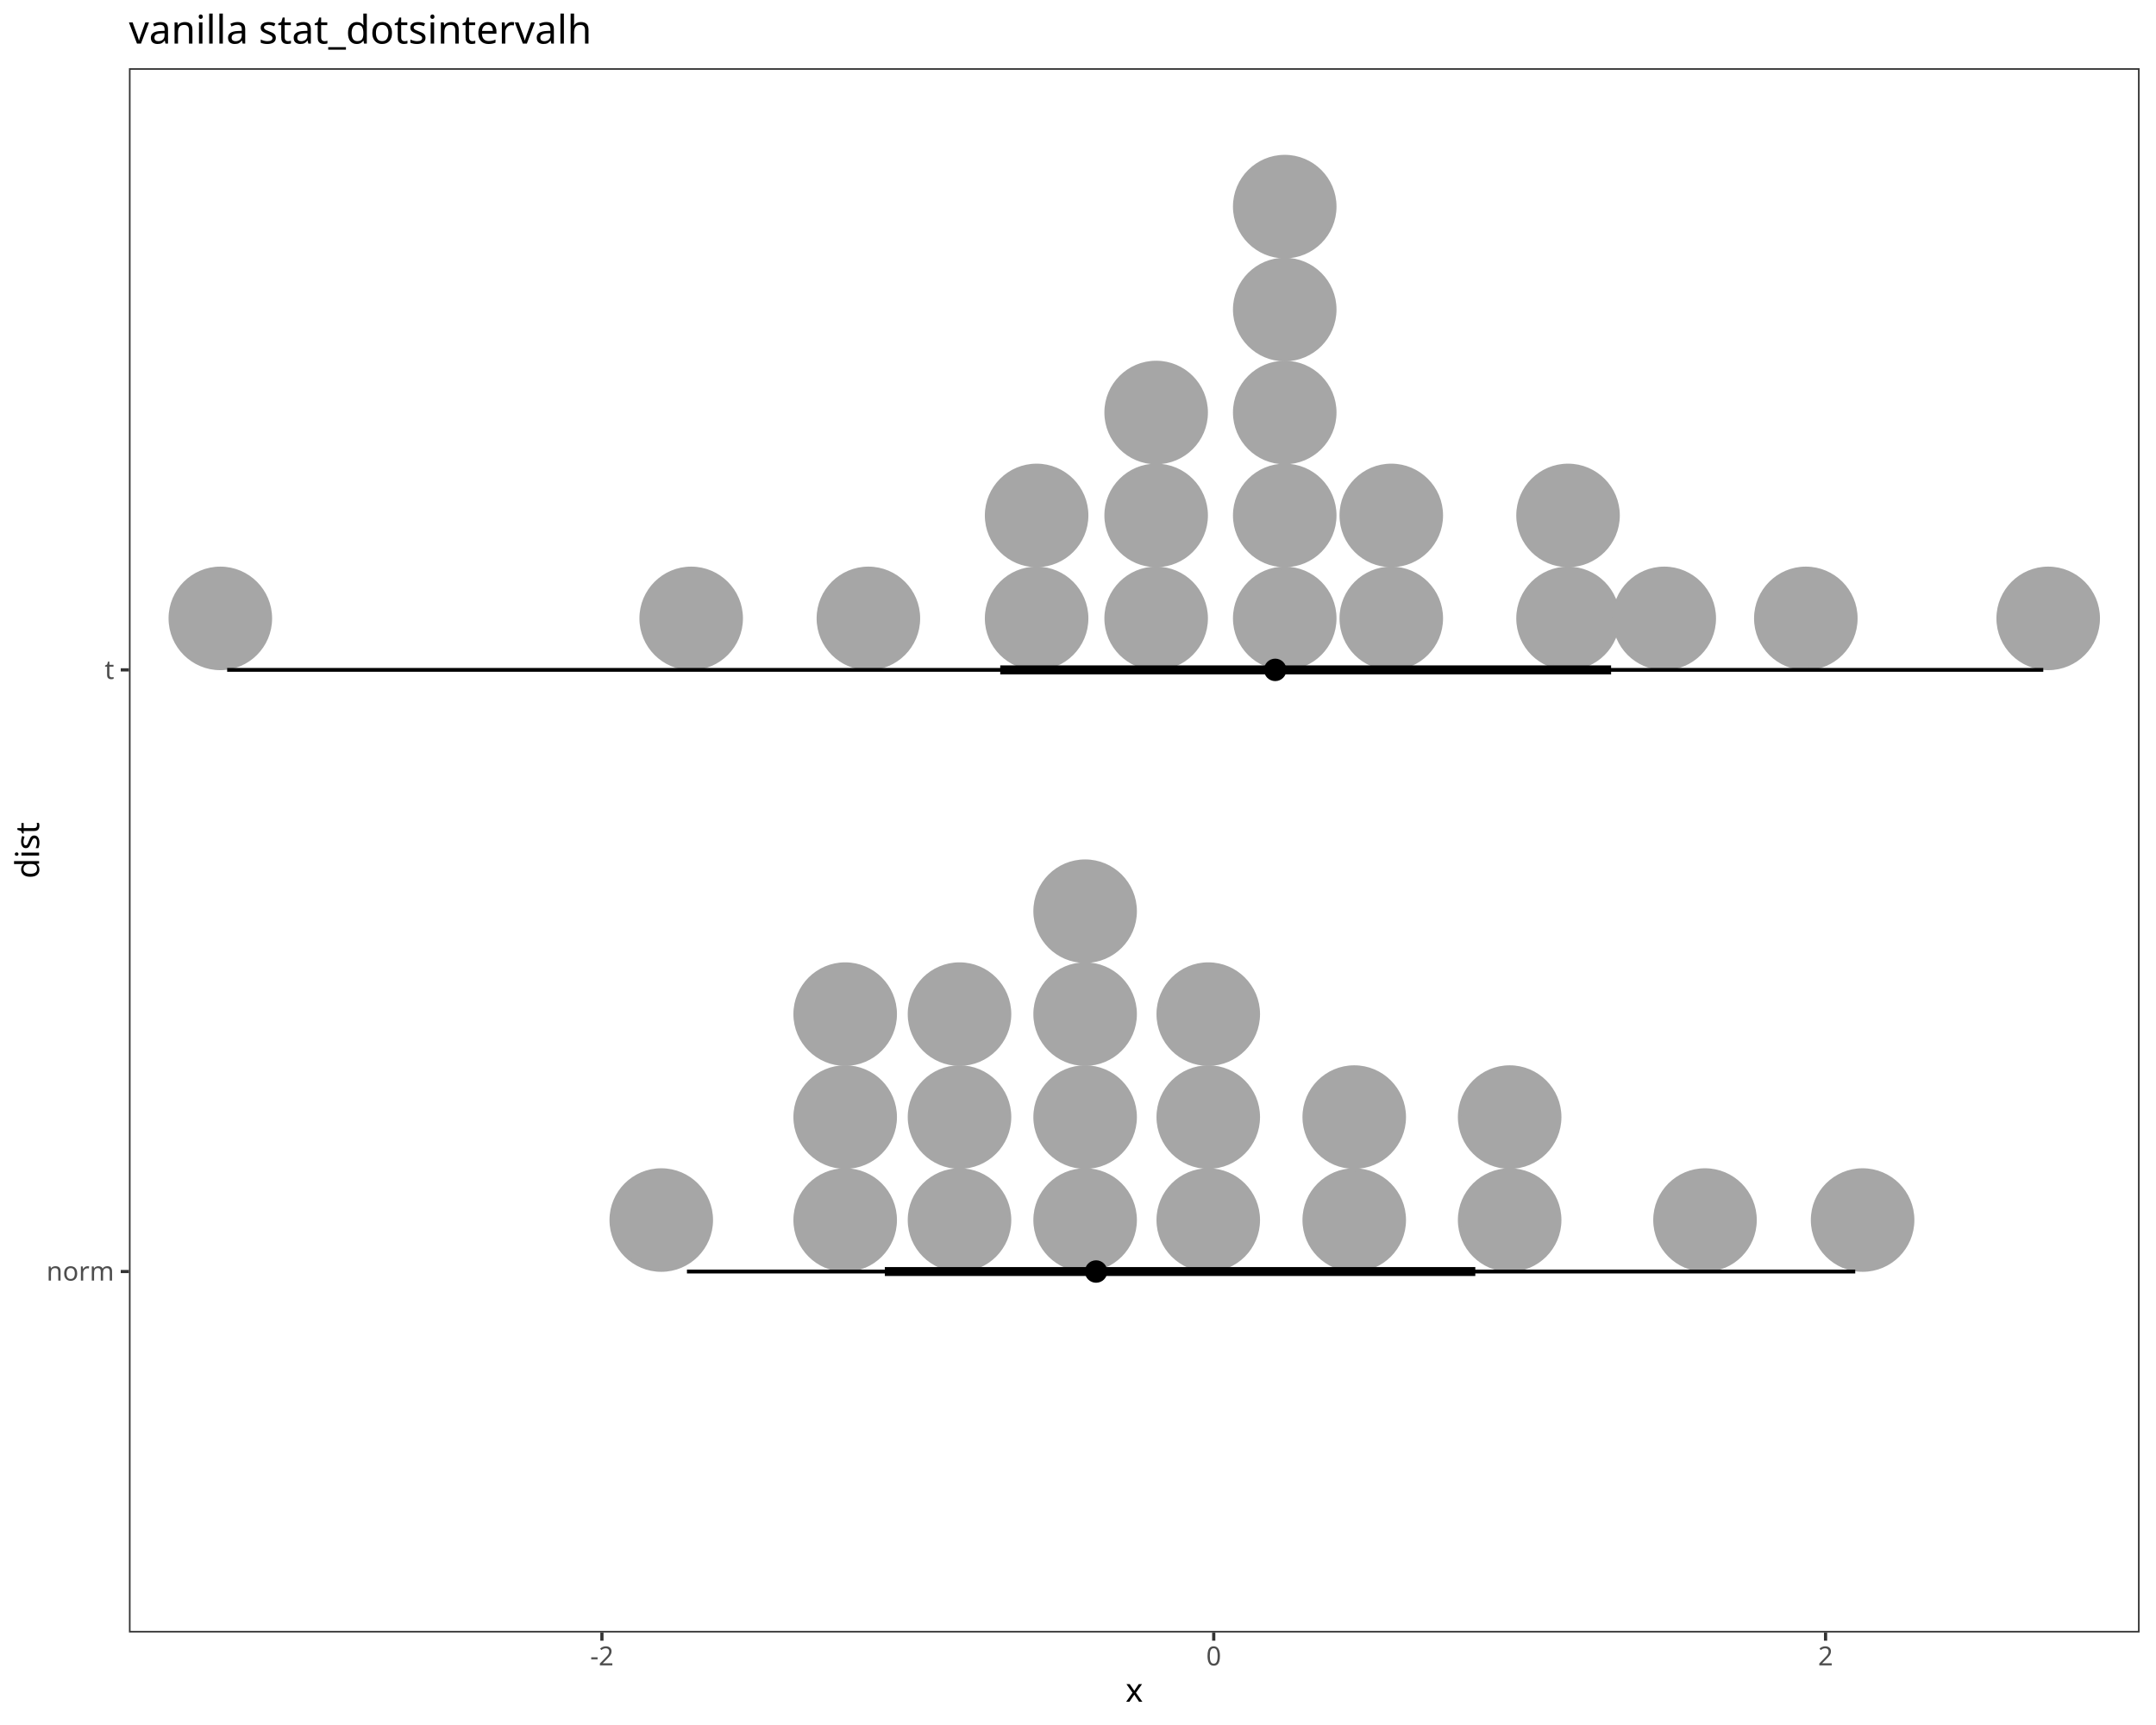
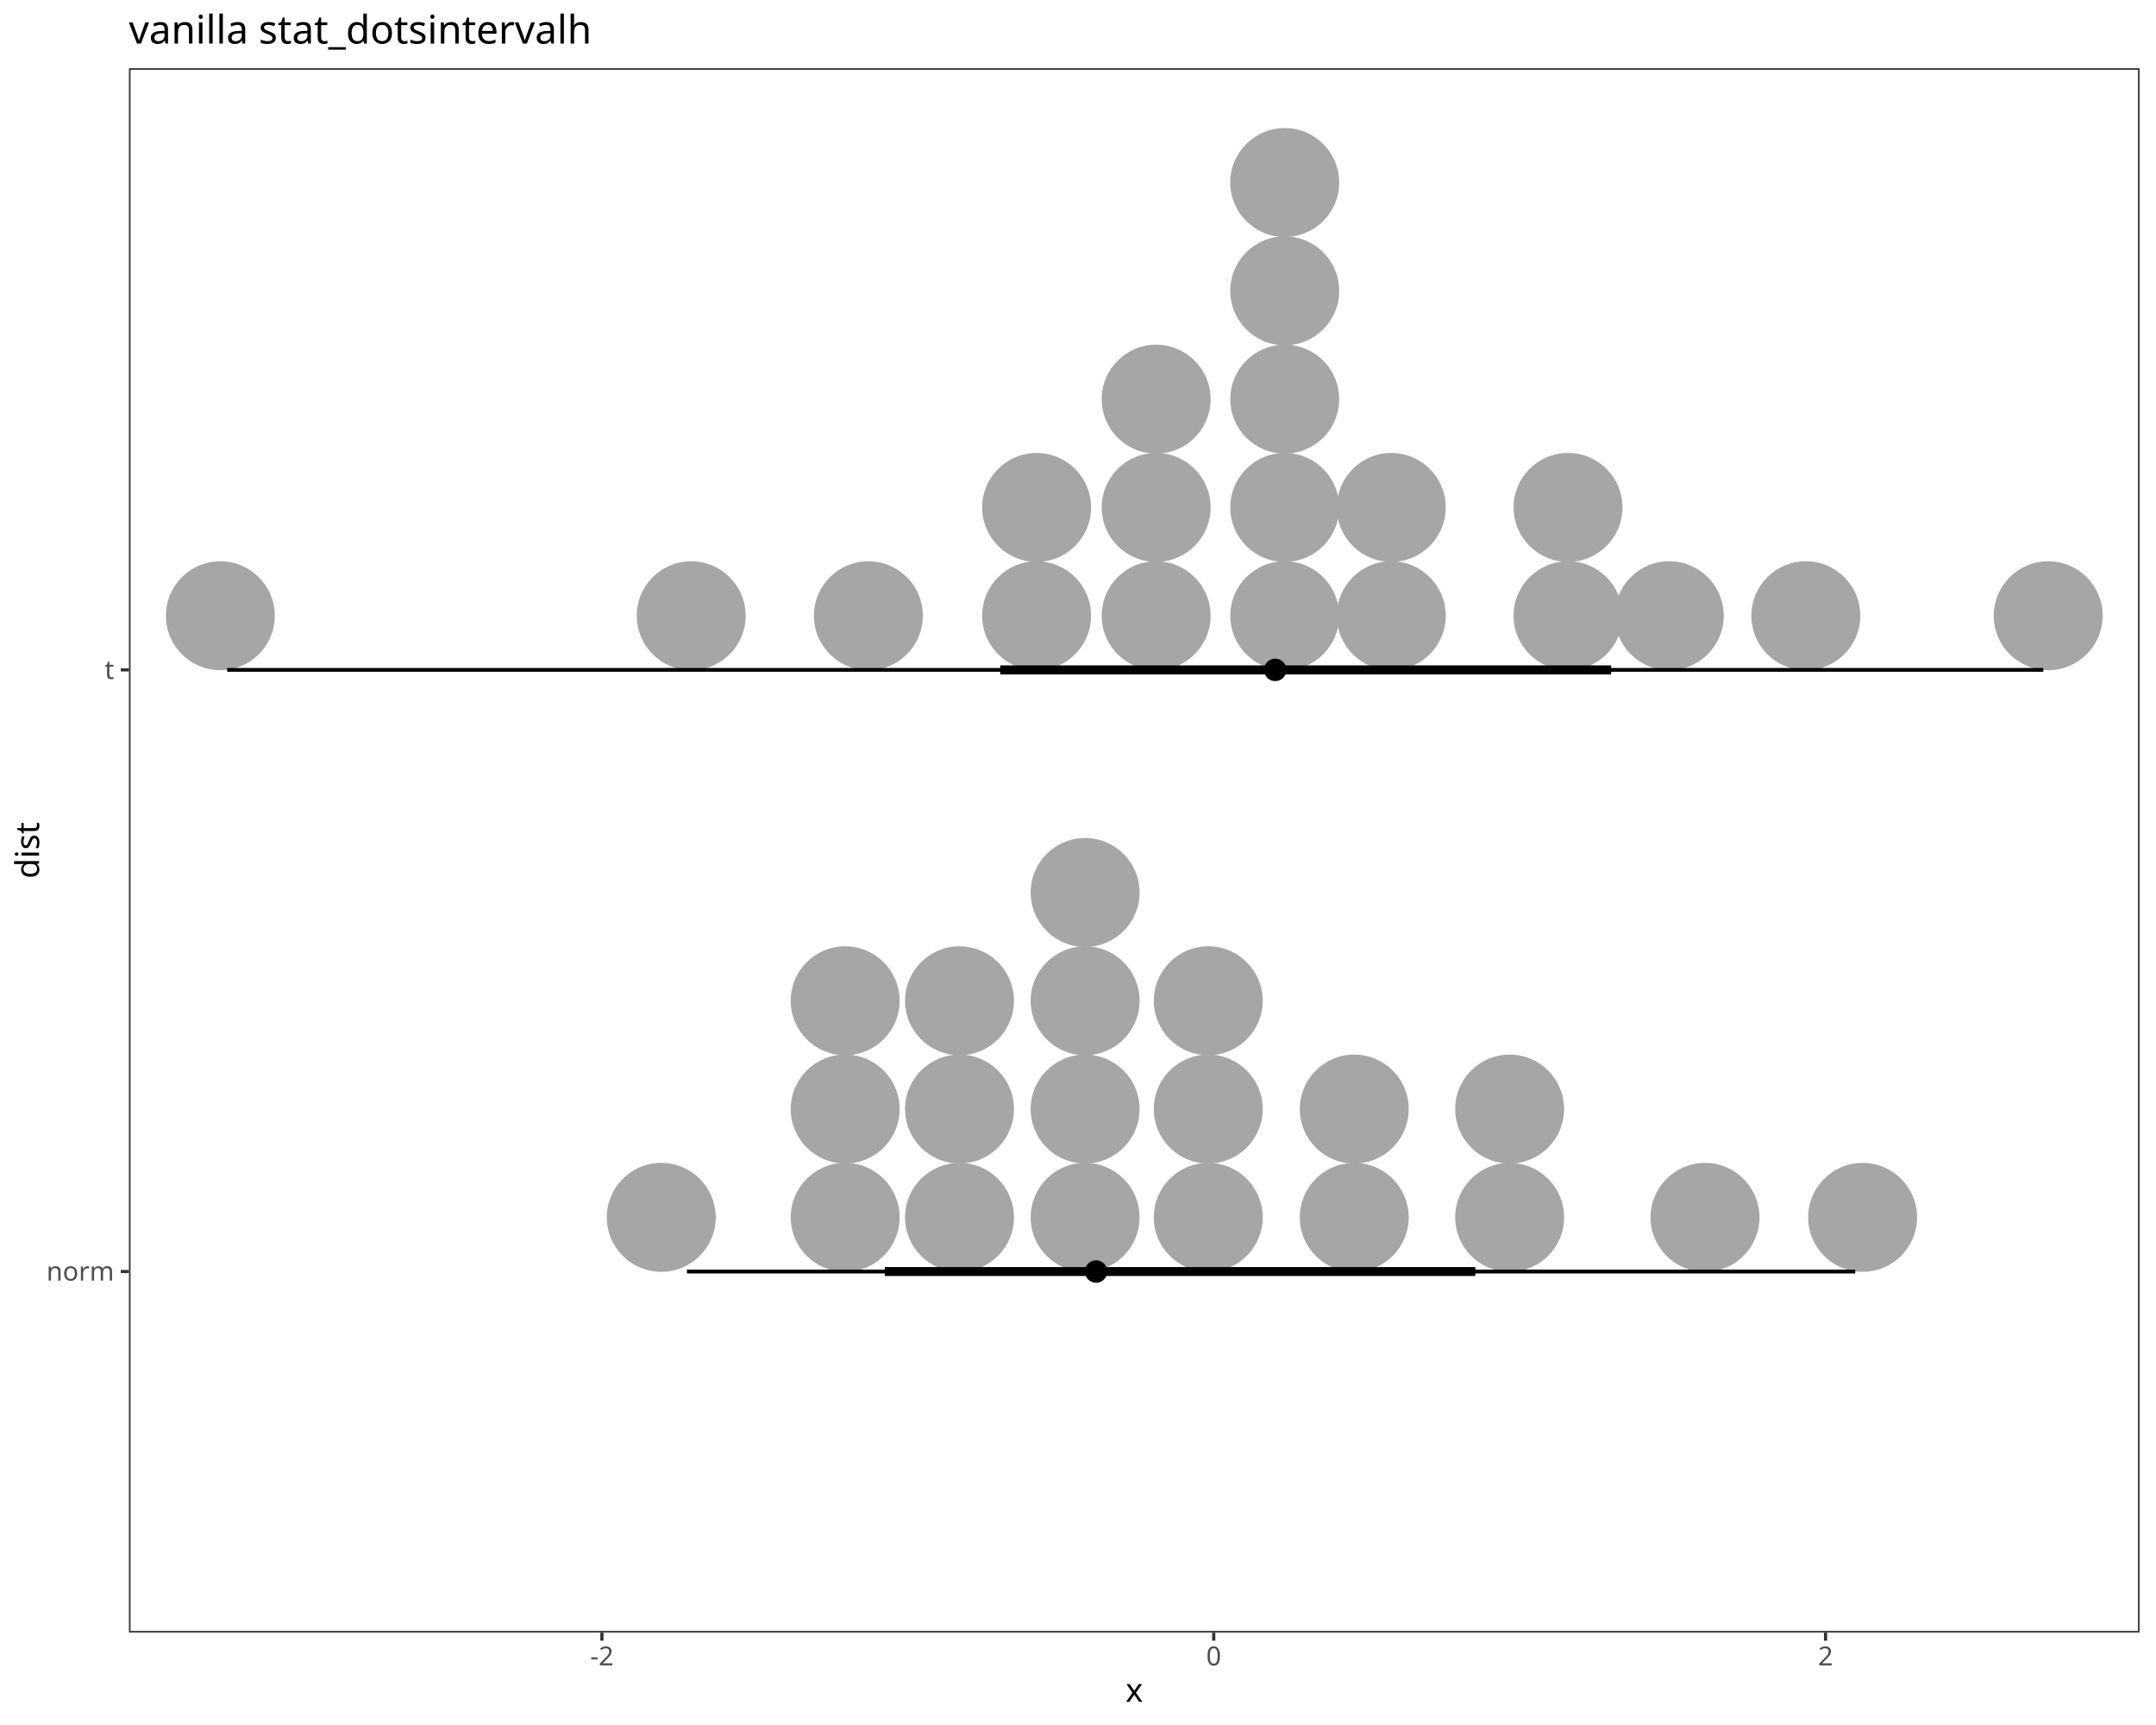
<svg xmlns="http://www.w3.org/2000/svg" class="svglite" data-engine-version="2.0" width="720.00pt" height="576.00pt" viewBox="0 0 720.00 576.00">
  <defs>
    <style type="text/css">
    .svglite line, .svglite polyline, .svglite polygon, .svglite path, .svglite rect, .svglite circle {
      fill: none;
      stroke: #000000;
      stroke-linecap: round;
      stroke-linejoin: round;
      stroke-miterlimit: 10.00;
    }
  </style>
  </defs>
  <rect width="100%" height="100%" style="stroke: none; fill: #FFFFFF;" />
  <defs>
    <clipPath id="cpMC4wMHw3MjAuMDB8MC4wMHw1NzYuMDA=">
      <rect x="0.00" y="0.00" width="720.00" height="576.00" />
    </clipPath>
  </defs>
  <g clip-path="url(#cpMC4wMHw3MjAuMDB8MC4wMHw1NzYuMDA=)">
    <rect x="0.00" y="0.00" width="720.00" height="576.00" style="stroke-width: 1.07; stroke: #FFFFFF; fill: #FFFFFF;" />
  </g>
  <defs>
    <clipPath id="cpNDMuMDZ8NzE0LjUyfDIyLjc4fDU0NS4xMQ==">
      <rect x="43.06" y="22.78" width="671.46" height="522.33" />
    </clipPath>
  </defs>
  <g clip-path="url(#cpNDMuMDZ8NzE0LjUyfDIyLjc4fDU0NS4xMQ==)">
    <rect x="43.06" y="22.78" width="671.46" height="522.33" style="stroke-width: 1.07; stroke: none; fill: #FFFFFF;" />
-     <circle cx="220.83" cy="407.39" r="16.76" style="stroke-width: 1.06; stroke: #A6A6A6; fill: #A6A6A6;" />
-     <circle cx="282.25" cy="407.39" r="16.76" style="stroke-width: 1.06; stroke: #A6A6A6; fill: #A6A6A6;" />
-     <circle cx="282.25" cy="373.01" r="16.76" style="stroke-width: 1.06; stroke: #A6A6A6; fill: #A6A6A6;" />
-     <circle cx="282.25" cy="338.63" r="16.76" style="stroke-width: 1.06; stroke: #A6A6A6; fill: #A6A6A6;" />
-     <circle cx="320.43" cy="407.39" r="16.76" style="stroke-width: 1.06; stroke: #A6A6A6; fill: #A6A6A6;" />
-     <circle cx="320.43" cy="373.01" r="16.76" style="stroke-width: 1.06; stroke: #A6A6A6; fill: #A6A6A6;" />
-     <circle cx="320.43" cy="338.63" r="16.76" style="stroke-width: 1.06; stroke: #A6A6A6; fill: #A6A6A6;" />
-     <circle cx="362.38" cy="407.39" r="16.76" style="stroke-width: 1.06; stroke: #A6A6A6; fill: #A6A6A6;" />
-     <circle cx="362.38" cy="373.01" r="16.76" style="stroke-width: 1.06; stroke: #A6A6A6; fill: #A6A6A6;" />
-     <circle cx="362.38" cy="338.63" r="16.76" style="stroke-width: 1.06; stroke: #A6A6A6; fill: #A6A6A6;" />
-     <circle cx="362.38" cy="304.26" r="16.76" style="stroke-width: 1.06; stroke: #A6A6A6; fill: #A6A6A6;" />
-     <circle cx="403.50" cy="407.39" r="16.76" style="stroke-width: 1.06; stroke: #A6A6A6; fill: #A6A6A6;" />
-     <circle cx="403.50" cy="373.01" r="16.76" style="stroke-width: 1.06; stroke: #A6A6A6; fill: #A6A6A6;" />
-     <circle cx="403.50" cy="338.63" r="16.76" style="stroke-width: 1.06; stroke: #A6A6A6; fill: #A6A6A6;" />
-     <circle cx="452.25" cy="407.39" r="16.76" style="stroke-width: 1.06; stroke: #A6A6A6; fill: #A6A6A6;" />
-     <circle cx="452.25" cy="373.01" r="16.76" style="stroke-width: 1.06; stroke: #A6A6A6; fill: #A6A6A6;" />
-     <circle cx="504.15" cy="407.39" r="16.76" style="stroke-width: 1.06; stroke: #A6A6A6; fill: #A6A6A6;" />
-     <circle cx="504.15" cy="373.01" r="16.76" style="stroke-width: 1.06; stroke: #A6A6A6; fill: #A6A6A6;" />
-     <circle cx="569.39" cy="407.39" r="16.76" style="stroke-width: 1.06; stroke: #A6A6A6; fill: #A6A6A6;" />
-     <circle cx="622.02" cy="407.39" r="16.76" style="stroke-width: 1.06; stroke: #A6A6A6; fill: #A6A6A6;" />
-     <circle cx="73.58" cy="206.49" r="16.76" style="stroke-width: 1.06; stroke: #A6A6A6; fill: #A6A6A6;" />
-     <circle cx="230.82" cy="206.49" r="16.76" style="stroke-width: 1.06; stroke: #A6A6A6; fill: #A6A6A6;" />
-     <circle cx="290.00" cy="206.49" r="16.76" style="stroke-width: 1.06; stroke: #A6A6A6; fill: #A6A6A6;" />
-     <circle cx="346.18" cy="206.49" r="16.76" style="stroke-width: 1.06; stroke: #A6A6A6; fill: #A6A6A6;" />
-     <circle cx="346.18" cy="172.11" r="16.76" style="stroke-width: 1.06; stroke: #A6A6A6; fill: #A6A6A6;" />
-     <circle cx="386.10" cy="206.49" r="16.76" style="stroke-width: 1.06; stroke: #A6A6A6; fill: #A6A6A6;" />
-     <circle cx="386.10" cy="172.11" r="16.76" style="stroke-width: 1.06; stroke: #A6A6A6; fill: #A6A6A6;" />
-     <circle cx="386.10" cy="137.74" r="16.76" style="stroke-width: 1.06; stroke: #A6A6A6; fill: #A6A6A6;" />
-     <circle cx="429.04" cy="206.49" r="16.76" style="stroke-width: 1.06; stroke: #A6A6A6; fill: #A6A6A6;" />
-     <circle cx="429.04" cy="172.11" r="16.76" style="stroke-width: 1.06; stroke: #A6A6A6; fill: #A6A6A6;" />
-     <circle cx="429.04" cy="137.74" r="16.76" style="stroke-width: 1.06; stroke: #A6A6A6; fill: #A6A6A6;" />
-     <circle cx="429.04" cy="103.36" r="16.76" style="stroke-width: 1.06; stroke: #A6A6A6; fill: #A6A6A6;" />
-     <circle cx="429.04" cy="68.99" r="16.76" style="stroke-width: 1.06; stroke: #A6A6A6; fill: #A6A6A6;" />
-     <circle cx="464.62" cy="206.49" r="16.76" style="stroke-width: 1.06; stroke: #A6A6A6; fill: #A6A6A6;" />
-     <circle cx="464.62" cy="172.11" r="16.76" style="stroke-width: 1.06; stroke: #A6A6A6; fill: #A6A6A6;" />
-     <circle cx="523.65" cy="206.49" r="16.76" style="stroke-width: 1.06; stroke: #A6A6A6; fill: #A6A6A6;" />
-     <circle cx="523.65" cy="172.11" r="16.76" style="stroke-width: 1.06; stroke: #A6A6A6; fill: #A6A6A6;" />
-     <circle cx="555.78" cy="206.49" r="16.76" style="stroke-width: 1.06; stroke: #A6A6A6; fill: #A6A6A6;" />
-     <circle cx="603.06" cy="206.49" r="16.76" style="stroke-width: 1.06; stroke: #A6A6A6; fill: #A6A6A6;" />
-     <circle cx="684.00" cy="206.49" r="16.76" style="stroke-width: 1.06; stroke: #A6A6A6; fill: #A6A6A6;" />
+     <circle cx="220.83" cy="406.49" r="17.66" style="stroke-width: 1.06; stroke: #A6A6A6; fill: #A6A6A6;" />
+     <circle cx="282.25" cy="406.49" r="17.66" style="stroke-width: 1.06; stroke: #A6A6A6; fill: #A6A6A6;" />
+     <circle cx="282.25" cy="370.33" r="17.66" style="stroke-width: 1.06; stroke: #A6A6A6; fill: #A6A6A6;" />
+     <circle cx="282.25" cy="334.17" r="17.66" style="stroke-width: 1.06; stroke: #A6A6A6; fill: #A6A6A6;" />
+     <circle cx="320.43" cy="406.49" r="17.66" style="stroke-width: 1.06; stroke: #A6A6A6; fill: #A6A6A6;" />
+     <circle cx="320.43" cy="370.33" r="17.66" style="stroke-width: 1.06; stroke: #A6A6A6; fill: #A6A6A6;" />
+     <circle cx="320.43" cy="334.17" r="17.66" style="stroke-width: 1.06; stroke: #A6A6A6; fill: #A6A6A6;" />
+     <circle cx="362.38" cy="406.49" r="17.66" style="stroke-width: 1.06; stroke: #A6A6A6; fill: #A6A6A6;" />
+     <circle cx="362.38" cy="370.33" r="17.66" style="stroke-width: 1.06; stroke: #A6A6A6; fill: #A6A6A6;" />
+     <circle cx="362.38" cy="334.17" r="17.66" style="stroke-width: 1.06; stroke: #A6A6A6; fill: #A6A6A6;" />
+     <circle cx="362.38" cy="298.01" r="17.66" style="stroke-width: 1.06; stroke: #A6A6A6; fill: #A6A6A6;" />
+     <circle cx="403.50" cy="406.49" r="17.66" style="stroke-width: 1.06; stroke: #A6A6A6; fill: #A6A6A6;" />
+     <circle cx="403.50" cy="370.33" r="17.66" style="stroke-width: 1.06; stroke: #A6A6A6; fill: #A6A6A6;" />
+     <circle cx="403.50" cy="334.17" r="17.66" style="stroke-width: 1.06; stroke: #A6A6A6; fill: #A6A6A6;" />
+     <circle cx="452.25" cy="406.49" r="17.66" style="stroke-width: 1.06; stroke: #A6A6A6; fill: #A6A6A6;" />
+     <circle cx="452.25" cy="370.33" r="17.66" style="stroke-width: 1.06; stroke: #A6A6A6; fill: #A6A6A6;" />
+     <circle cx="504.15" cy="406.49" r="17.66" style="stroke-width: 1.06; stroke: #A6A6A6; fill: #A6A6A6;" />
+     <circle cx="504.15" cy="370.33" r="17.66" style="stroke-width: 1.06; stroke: #A6A6A6; fill: #A6A6A6;" />
+     <circle cx="569.39" cy="406.49" r="17.66" style="stroke-width: 1.06; stroke: #A6A6A6; fill: #A6A6A6;" />
+     <circle cx="622.02" cy="406.49" r="17.66" style="stroke-width: 1.06; stroke: #A6A6A6; fill: #A6A6A6;" />
+     <circle cx="73.58" cy="205.60" r="17.66" style="stroke-width: 1.06; stroke: #A6A6A6; fill: #A6A6A6;" />
+     <circle cx="230.82" cy="205.60" r="17.66" style="stroke-width: 1.06; stroke: #A6A6A6; fill: #A6A6A6;" />
+     <circle cx="290.00" cy="205.60" r="17.66" style="stroke-width: 1.06; stroke: #A6A6A6; fill: #A6A6A6;" />
+     <circle cx="346.18" cy="205.60" r="17.66" style="stroke-width: 1.06; stroke: #A6A6A6; fill: #A6A6A6;" />
+     <circle cx="346.18" cy="169.44" r="17.66" style="stroke-width: 1.06; stroke: #A6A6A6; fill: #A6A6A6;" />
+     <circle cx="386.10" cy="205.60" r="17.66" style="stroke-width: 1.06; stroke: #A6A6A6; fill: #A6A6A6;" />
+     <circle cx="386.10" cy="169.44" r="17.66" style="stroke-width: 1.06; stroke: #A6A6A6; fill: #A6A6A6;" />
+     <circle cx="386.10" cy="133.28" r="17.66" style="stroke-width: 1.06; stroke: #A6A6A6; fill: #A6A6A6;" />
+     <circle cx="429.04" cy="205.60" r="17.66" style="stroke-width: 1.06; stroke: #A6A6A6; fill: #A6A6A6;" />
+     <circle cx="429.04" cy="169.44" r="17.66" style="stroke-width: 1.06; stroke: #A6A6A6; fill: #A6A6A6;" />
+     <circle cx="429.04" cy="133.28" r="17.66" style="stroke-width: 1.06; stroke: #A6A6A6; fill: #A6A6A6;" />
+     <circle cx="429.04" cy="97.11" r="17.66" style="stroke-width: 1.06; stroke: #A6A6A6; fill: #A6A6A6;" />
+     <circle cx="429.04" cy="60.95" r="17.66" style="stroke-width: 1.06; stroke: #A6A6A6; fill: #A6A6A6;" />
+     <circle cx="464.62" cy="205.60" r="17.66" style="stroke-width: 1.06; stroke: #A6A6A6; fill: #A6A6A6;" />
+     <circle cx="464.62" cy="169.44" r="17.66" style="stroke-width: 1.06; stroke: #A6A6A6; fill: #A6A6A6;" />
+     <circle cx="523.65" cy="205.60" r="17.66" style="stroke-width: 1.06; stroke: #A6A6A6; fill: #A6A6A6;" />
+     <circle cx="523.65" cy="169.44" r="17.66" style="stroke-width: 1.06; stroke: #A6A6A6; fill: #A6A6A6;" />
+     <circle cx="557.45" cy="205.60" r="17.66" style="stroke-width: 1.06; stroke: #A6A6A6; fill: #A6A6A6;" />
+     <circle cx="603.06" cy="205.60" r="17.66" style="stroke-width: 1.06; stroke: #A6A6A6; fill: #A6A6A6;" />
+     <circle cx="684.00" cy="205.60" r="17.66" style="stroke-width: 1.06; stroke: #A6A6A6; fill: #A6A6A6;" />
    <line x1="75.86" y1="223.68" x2="682.36" y2="223.68" style="stroke-width: 1.28; stroke-linecap: butt;" />
    <line x1="229.41" y1="424.58" x2="619.56" y2="424.58" style="stroke-width: 1.28; stroke-linecap: butt;" />
    <line x1="334.03" y1="223.68" x2="538.03" y2="223.68" style="stroke-width: 2.99; stroke-linecap: butt;" />
    <line x1="295.49" y1="424.58" x2="492.68" y2="424.58" style="stroke-width: 2.99; stroke-linecap: butt;" />
    <circle cx="425.86" cy="223.68" r="1.68" style="stroke-width: 1.06; fill: #000000;" />
    <circle cx="366.04" cy="424.58" r="1.68" style="stroke-width: 1.06; fill: #000000;" />
    <circle cx="425.86" cy="223.68" r="3.22" style="stroke-width: 1.06; fill: #000000;" />
    <circle cx="366.04" cy="424.58" r="3.22" style="stroke-width: 1.06; fill: #000000;" />
    <rect x="43.06" y="22.78" width="671.46" height="522.33" style="stroke-width: 1.07; stroke: #333333;" />
  </g>
  <g clip-path="url(#cpMC4wMHw3MjAuMDB8MC4wMHw1NzYuMDA=)">
    <text x="38.13" y="427.60" text-anchor="end" style="font-size: 8.80px; fill: #4D4D4D; font-family: sans;" textLength="20.05px" lengthAdjust="spacingAndGlyphs">norm</text>
    <text x="38.13" y="226.71" text-anchor="end" style="font-size: 8.80px; fill: #4D4D4D; font-family: sans;" textLength="2.44px" lengthAdjust="spacingAndGlyphs">t</text>
    <polyline points="40.32,424.58 43.06,424.58 " style="stroke-width: 1.07; stroke: #333333; stroke-linecap: butt;" />
    <polyline points="40.32,223.68 43.06,223.68 " style="stroke-width: 1.07; stroke: #333333; stroke-linecap: butt;" />
    <polyline points="201.01,547.85 201.01,545.11 " style="stroke-width: 1.07; stroke: #333333; stroke-linecap: butt;" />
    <polyline points="405.33,547.85 405.33,545.11 " style="stroke-width: 1.07; stroke: #333333; stroke-linecap: butt;" />
    <polyline points="609.65,547.85 609.65,545.11 " style="stroke-width: 1.07; stroke: #333333; stroke-linecap: butt;" />
    <text x="201.01" y="556.10" text-anchor="middle" style="font-size: 8.80px; fill: #4D4D4D; font-family: sans;" textLength="7.82px" lengthAdjust="spacingAndGlyphs">-2</text>
    <text x="405.33" y="556.10" text-anchor="middle" style="font-size: 8.80px; fill: #4D4D4D; font-family: sans;" textLength="4.89px" lengthAdjust="spacingAndGlyphs">0</text>
    <text x="609.65" y="556.10" text-anchor="middle" style="font-size: 8.80px; fill: #4D4D4D; font-family: sans;" textLength="4.89px" lengthAdjust="spacingAndGlyphs">2</text>
    <text x="378.79" y="568.24" text-anchor="middle" style="font-size: 11.00px; font-family: sans;" textLength="5.50px" lengthAdjust="spacingAndGlyphs">x</text>
    <text transform="translate(13.05,283.95) rotate(-90)" text-anchor="middle" style="font-size: 11.00px; font-family: sans;" textLength="17.12px" lengthAdjust="spacingAndGlyphs">dist</text>
    <text x="43.06" y="14.56" style="font-size: 13.20px; font-family: sans;" textLength="144.56px" lengthAdjust="spacingAndGlyphs">vanilla stat_dotsintervalh</text>
  </g>
</svg>
